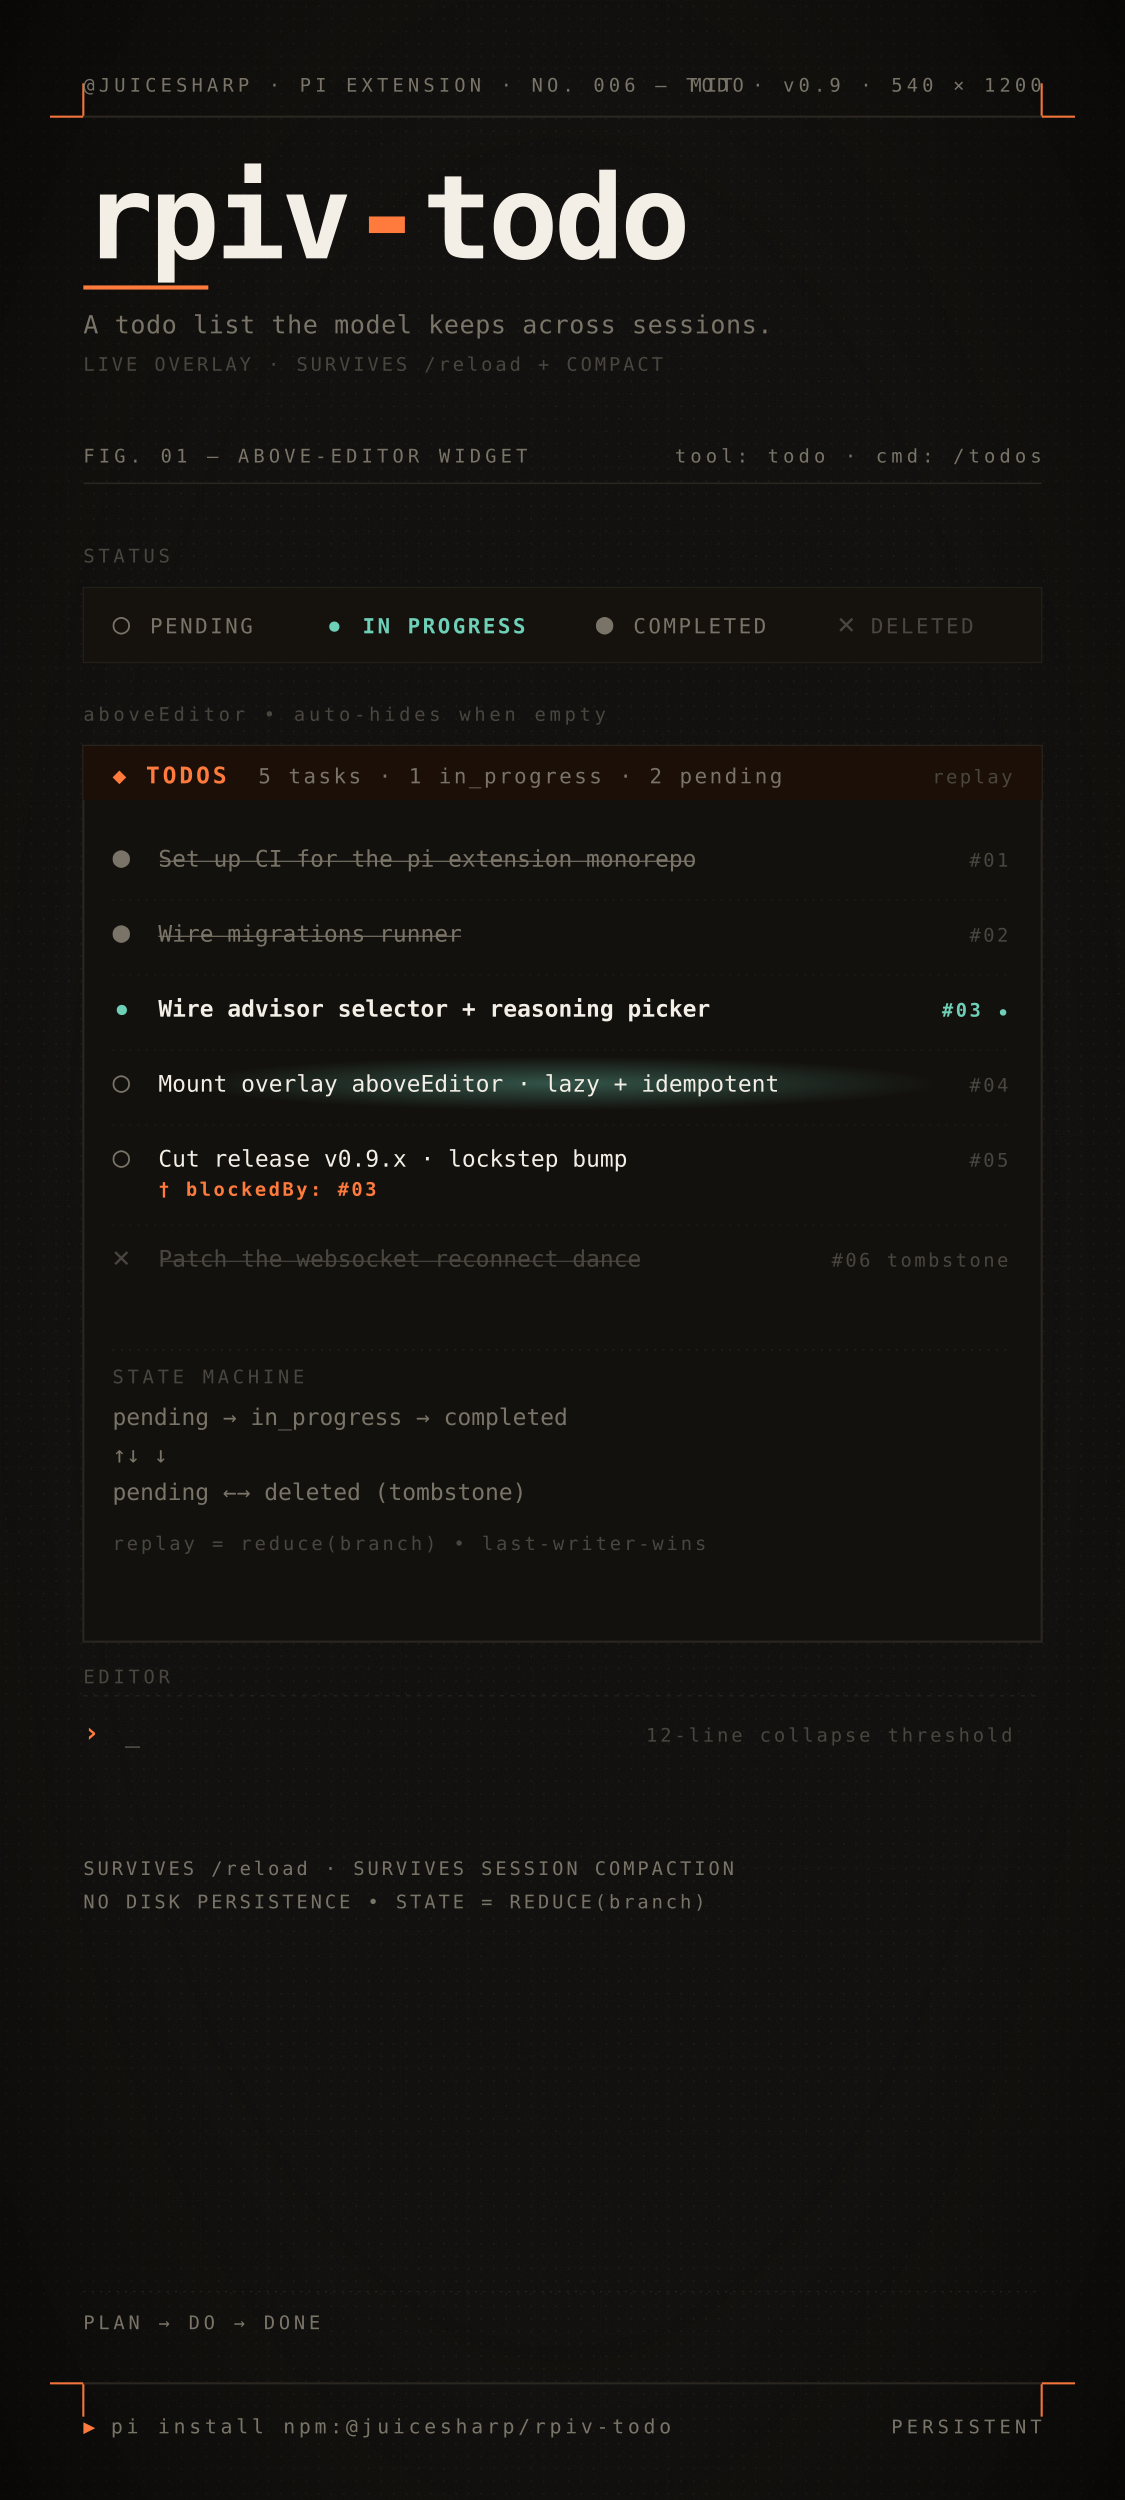
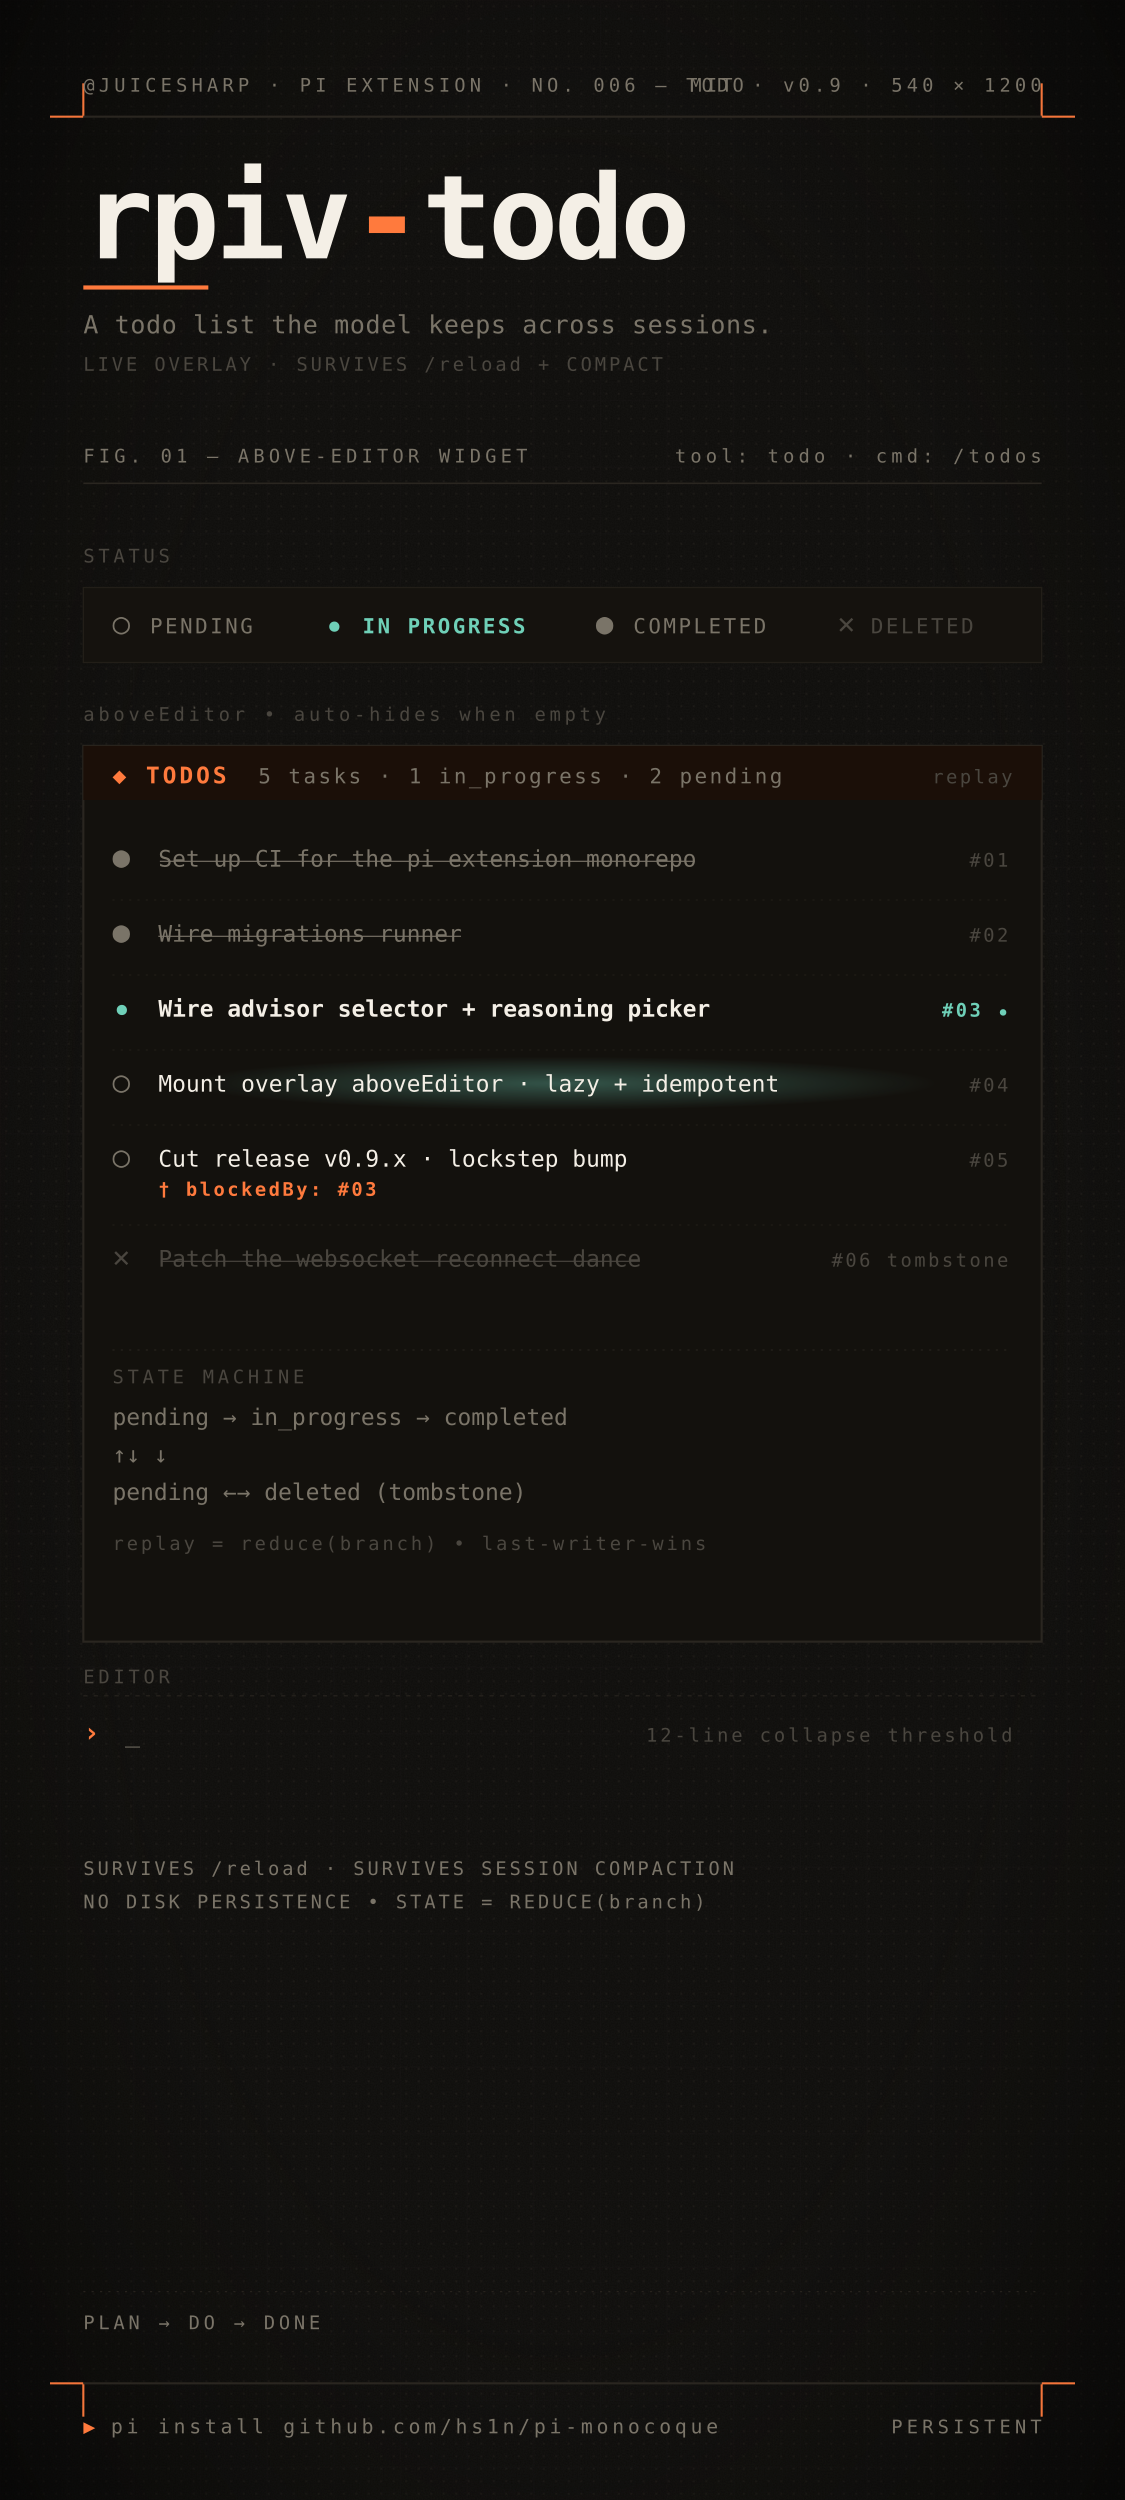
<svg xmlns="http://www.w3.org/2000/svg" viewBox="0 0 540 1200" role="img" aria-label="rpiv-todo — Persistent todo overlay that survives reload and compaction" preserveAspectRatio="xMidYMid meet">
  <defs>
    <style>
      .mono   { font-family: 'JetBrains Mono', 'Fira Code', 'SFMono-Regular', ui-monospace, Menlo, Consolas, monospace; }
      .ink    { fill: #F4EFE6; }
      .paper  { fill: #0E0D0B; }
      .muted  { fill: #7A7468; }
      .dim    { fill: #4A463F; }
      .accent { fill: #FF7A3D; }
      .mint   { fill: #6FD0B8; }
      .rule   { stroke: #2A2620; }
      .rule-bright { stroke: #FF7A3D; }
    </style>
    <filter id="grain" x="0" y="0" width="100%" height="100%">
      <feTurbulence type="fractalNoise" baseFrequency="1.4" numOctaves="2" seed="23" />
      <feColorMatrix values="0 0 0 0 0.96  0 0 0 0 0.94  0 0 0 0 0.88  0 0 0 0.06 0" />
    </filter>
    <pattern id="grid" width="32" height="32" patternUnits="userSpaceOnUse">
      <path d="M32 0 H0 V32" fill="none" stroke="#161411" stroke-width="0.5" />
    </pattern>
    <pattern id="dots" width="6" height="6" patternUnits="userSpaceOnUse">
      <circle cx="3" cy="3" r="0.6" fill="#231F1A" />
    </pattern>
    <radialGradient id="vignette" cx="50%" cy="50%" r="70%">
      <stop offset="60%" stop-color="#0E0D0B" stop-opacity="0" />
      <stop offset="100%" stop-color="#000" stop-opacity="0.55" />
    </radialGradient>
    <radialGradient id="activeGlow" cx="50%" cy="50%" r="50%">
      <stop offset="0%" stop-color="#6FD0B8" stop-opacity="0.35" />
      <stop offset="80%" stop-color="#6FD0B8" stop-opacity="0" />
    </radialGradient>
  </defs>
  <rect width="540" height="1200" class="paper" />
  <rect width="540" height="1200" fill="url(#grid)" opacity="0.55" />
  <rect width="540" height="1200" fill="url(#dots)" opacity="0.4" />
  <rect width="540" height="1200" filter="url(#grain)" opacity="0.5" />
  <rect width="540" height="1200" fill="url(#vignette)" />
  <g class="rule-bright" stroke-width="1" fill="none" opacity="0.95">
    <path d="M24 56 L40 56 M40 40 L40 56" />
    <path d="M516 56 L500 56 M500 40 L500 56" />
    <path d="M24 1144 L40 1144 M40 1160 L40 1144" />
    <path d="M516 1144 L500 1144 M500 1160 L500 1144" />
  </g>
  <line x1="40" y1="56" x2="500" y2="56" class="rule" stroke-width="1" />
  <text class="mono muted" x="40" y="44" font-size="9" letter-spacing="2">@JUICESHARP · PI EXTENSION · NO. 006 – TODO</text>
  <text class="mono muted" x="500" y="44" font-size="9" letter-spacing="2" text-anchor="end">MIT · v0.9 · 540 × 1200</text>
  <text class="mono ink" x="40" y="124" font-size="56" font-weight="700" letter-spacing="-2">rpiv<tspan class="accent">-</tspan>todo</text>
  <line x1="40" y1="138" x2="100" y2="138" class="rule-bright" stroke-width="2" />
  <text class="mono muted" x="40" y="160" font-size="12" letter-spacing="0.3">A todo list the model keeps across sessions.</text>
  <text class="mono dim" x="40" y="178" font-size="9" letter-spacing="1.4">LIVE OVERLAY · SURVIVES /reload + COMPACT</text>
  <text class="mono muted" x="40" y="222" font-size="9" letter-spacing="2">FIG. 01 — ABOVE-EDITOR WIDGET</text>
  <text class="mono muted" x="500" y="222" font-size="9" letter-spacing="2" text-anchor="end">tool: todo · cmd: /todos</text>
  <line x1="40" y1="232" x2="500" y2="232" class="rule" stroke-width="0.75" />
  <text class="mono dim" x="40" y="270" font-size="9" letter-spacing="1.8">STATUS</text>
  <g transform="translate(40 282)">
    <rect x="0" y="0" width="460" height="36" fill="#15120E" stroke="#221E18" stroke-width="0.6" />
    <text x="14" y="22" font-size="14" class="muted mono">○</text>
    <text x="32" y="22" font-size="10" class="mono muted" letter-spacing="1.2">PENDING</text>
    <text x="116" y="22" font-size="14" class="mint mono" font-weight="700">⏺</text>
    <text x="134" y="22" font-size="10" class="mono mint" letter-spacing="1.2" font-weight="700">IN PROGRESS</text>
    <text x="246" y="22" font-size="14" class="muted mono">●</text>
    <text x="264" y="22" font-size="10" class="mono muted" letter-spacing="1.2">COMPLETED</text>
    <text x="362" y="22" font-size="14" class="dim mono">✕</text>
    <text x="378" y="22" font-size="10" class="mono dim" letter-spacing="1.2">DELETED</text>
  </g>
  <text class="mono dim" x="40" y="346" font-size="9" letter-spacing="1.8">aboveEditor • auto-hides when empty</text>
  <g transform="translate(40 358)">
    <rect x="0" y="0" width="460" height="430" fill="#13110D" stroke="#2A2620" stroke-width="1" />
    <rect x="6" y="146" width="448" height="32" fill="url(#activeGlow)" />
    <rect x="0" y="0" width="460" height="26" fill="#1B0F08" />
    <text class="mono accent" x="14" y="18" font-size="11" letter-spacing="1.4" font-weight="700">◆ TODOS</text>
    <text class="mono muted" x="84" y="18" font-size="10" letter-spacing="1.2">5 tasks · 1 in_progress · 2 pending</text>
    <text class="mono dim" x="446" y="18" font-size="9" letter-spacing="1.2" text-anchor="end">replay</text>
    <g transform="translate(14 36)">
      <text x="0" y="22" class="muted mono" font-size="14">●</text>
      <text x="22" y="22" class="muted mono" font-size="11" text-decoration="line-through">Set up CI for the pi extension monorepo</text>
      <text x="430" y="22" class="dim mono" font-size="9" letter-spacing="1.2" text-anchor="end">#01</text>
      <line x1="0" y1="38" x2="430" y2="38" stroke="#221E18" stroke-width="0.5" stroke-dasharray="1 3" />
      <text x="0" y="58" class="muted mono" font-size="14">●</text>
      <text x="22" y="58" class="muted mono" font-size="11" text-decoration="line-through">Wire migrations runner</text>
      <text x="430" y="58" class="dim mono" font-size="9" letter-spacing="1.2" text-anchor="end">#02</text>
      <line x1="0" y1="74" x2="430" y2="74" stroke="#221E18" stroke-width="0.5" stroke-dasharray="1 3" />
      <text x="0" y="94" class="mint mono" font-size="14" font-weight="700">⏺</text>
      <text x="22" y="94" class="ink  mono" font-size="11" font-weight="700">Wire advisor selector + reasoning picker</text>
      <text x="430" y="94" class="mint mono" font-size="9" letter-spacing="1.2" text-anchor="end" font-weight="700">#03 ⏺</text>
      <line x1="0" y1="110" x2="430" y2="110" stroke="#221E18" stroke-width="0.5" stroke-dasharray="1 3" />
      <text x="0" y="130" class="muted mono" font-size="14">○</text>
      <text x="22" y="130" class="ink   mono" font-size="11">Mount overlay aboveEditor · lazy + idempotent</text>
      <text x="430" y="130" class="dim mono" font-size="9" letter-spacing="1.2" text-anchor="end">#04</text>
      <line x1="0" y1="146" x2="430" y2="146" stroke="#221E18" stroke-width="0.5" stroke-dasharray="1 3" />
      <text x="0" y="166" class="muted mono" font-size="14">○</text>
      <text x="22" y="166" class="ink   mono" font-size="11">Cut release v0.9.x · lockstep bump</text>
      <text x="22" y="180" class="accent mono" font-size="9" letter-spacing="1.2" font-weight="700">† blockedBy: #03</text>
      <text x="430" y="166" class="dim mono" font-size="9" letter-spacing="1.2" text-anchor="end">#05</text>
      <line x1="0" y1="194" x2="430" y2="194" stroke="#221E18" stroke-width="0.5" stroke-dasharray="1 3" />
      <text x="0" y="214" class="dim mono" font-size="14">✕</text>
      <text x="22" y="214" class="dim mono" font-size="11" text-decoration="line-through">Patch the websocket reconnect dance</text>
      <text x="430" y="214" class="dim mono" font-size="9" letter-spacing="1.2" text-anchor="end">#06 tombstone</text>
    </g>
    <line x1="14" y1="290" x2="446" y2="290" class="rule" stroke-width="0.5" stroke-dasharray="1 3" />
    <text class="mono dim" x="14" y="306" font-size="9" letter-spacing="1.8">STATE MACHINE</text>
    <text class="mono muted" x="14" y="326" font-size="11">pending → in_progress → completed</text>
    <text class="mono muted" x="14" y="344" font-size="11">      ↑↓                     ↓</text>
    <text class="mono muted" x="14" y="362" font-size="11">    pending ←→ deleted (tombstone)</text>
    <text class="mono dim" x="14" y="386" font-size="9" letter-spacing="1.4">replay = reduce(branch) • last-writer-wins</text>
  </g>
  <g transform="translate(40 814)">
    <line x1="0" y1="0" x2="460" y2="0" class="rule" stroke-width="0.5" stroke-dasharray="2 3" />
    <text class="mono dim" x="0" y="-6" font-size="9" letter-spacing="1.8">EDITOR</text>
    <text class="mono accent" x="0" y="22" font-size="13" font-weight="700">›</text>
    <text class="mono muted" x="20" y="22" font-size="12">_</text>
    <text class="mono dim" x="446" y="22" font-size="9" letter-spacing="1.4" text-anchor="end">12-line collapse threshold</text>
  </g>
  <text class="mono muted" x="40" y="900" font-size="9" letter-spacing="1.4">SURVIVES /reload · SURVIVES SESSION COMPACTION</text>
  <text class="mono muted" x="40" y="916" font-size="9" letter-spacing="1.4">NO DISK PERSISTENCE • STATE = REDUCE(branch)</text>
  <line x1="40" y1="1100" x2="500" y2="1100" class="rule" stroke-width="0.5" stroke-dasharray="1 3" />
  <text class="mono muted" x="40" y="1118" font-size="9" letter-spacing="1.8">PLAN → DO → DONE</text>
  <line x1="40" y1="1144" x2="500" y2="1144" class="rule" stroke-width="1" />
  <text class="mono muted" x="40" y="1168" font-size="9.5" letter-spacing="1.8">
-     <tspan class="accent">▶</tspan>  pi install npm:@juicesharp/rpiv-todo
+     <tspan class="accent">▶</tspan>  pi install github.com/hs1n/pi-monocoque
  </text>
  <text class="mono muted" x="500" y="1168" font-size="9" letter-spacing="2" text-anchor="end">PERSISTENT</text>
</svg>
